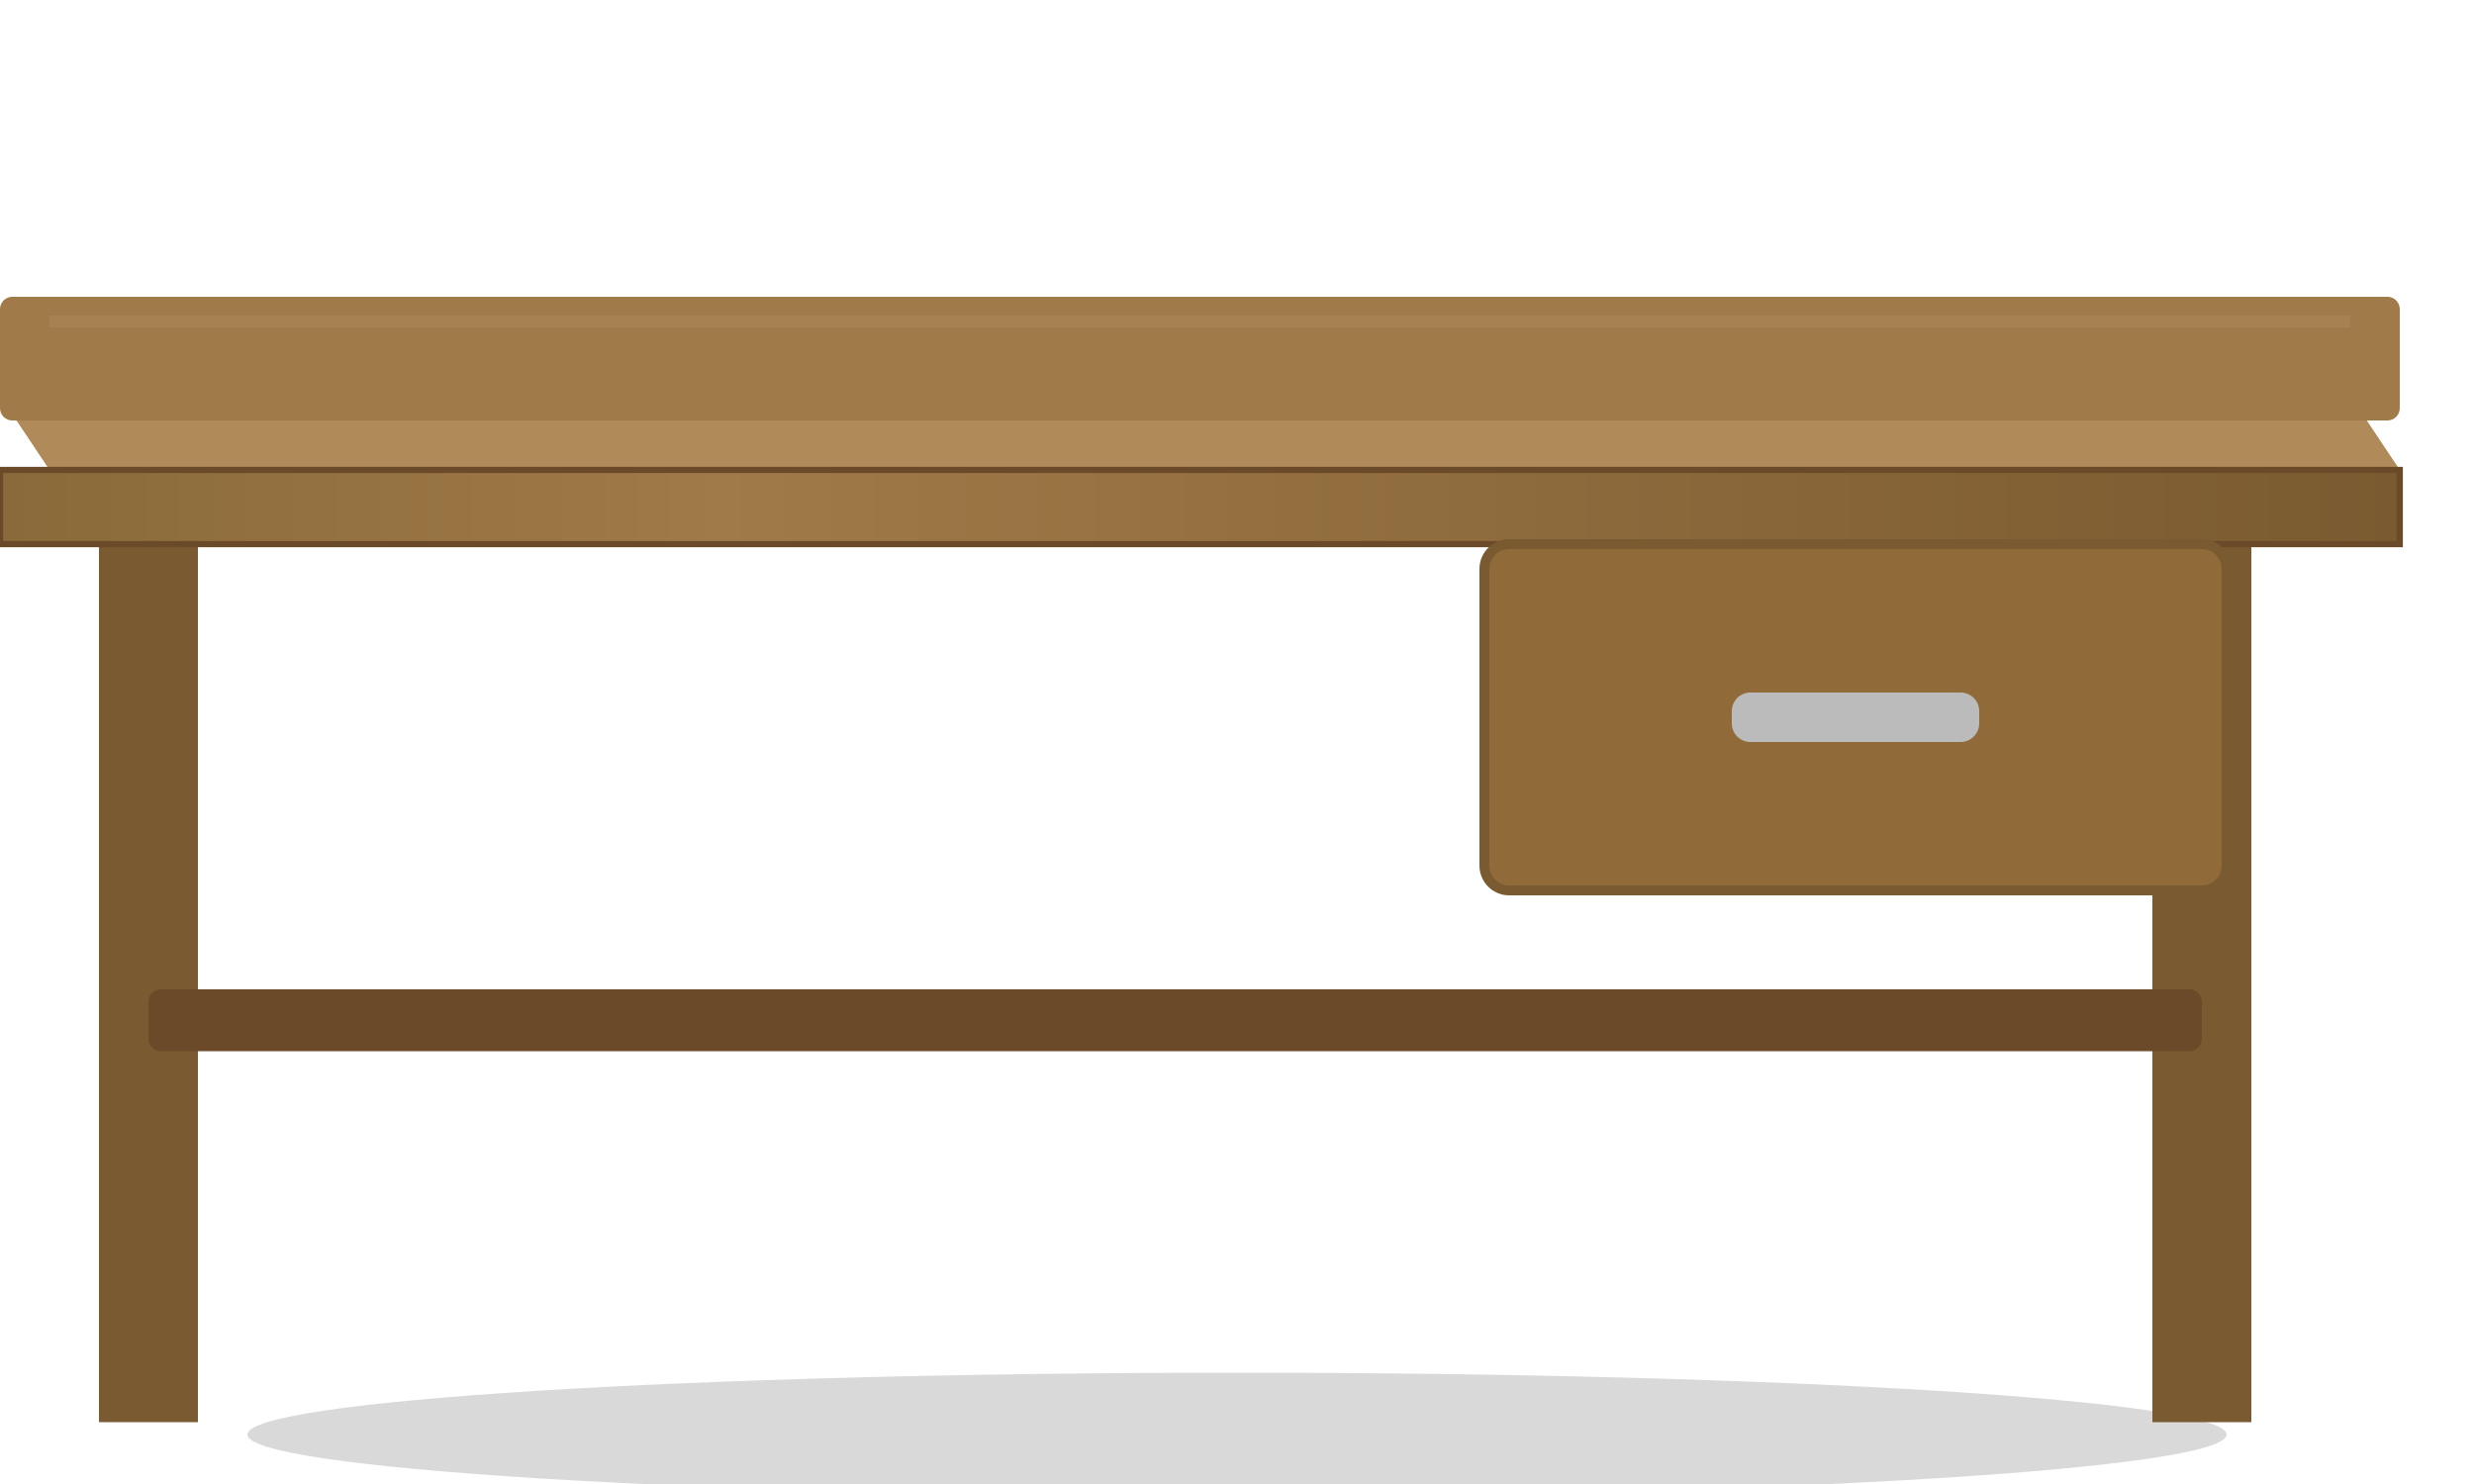
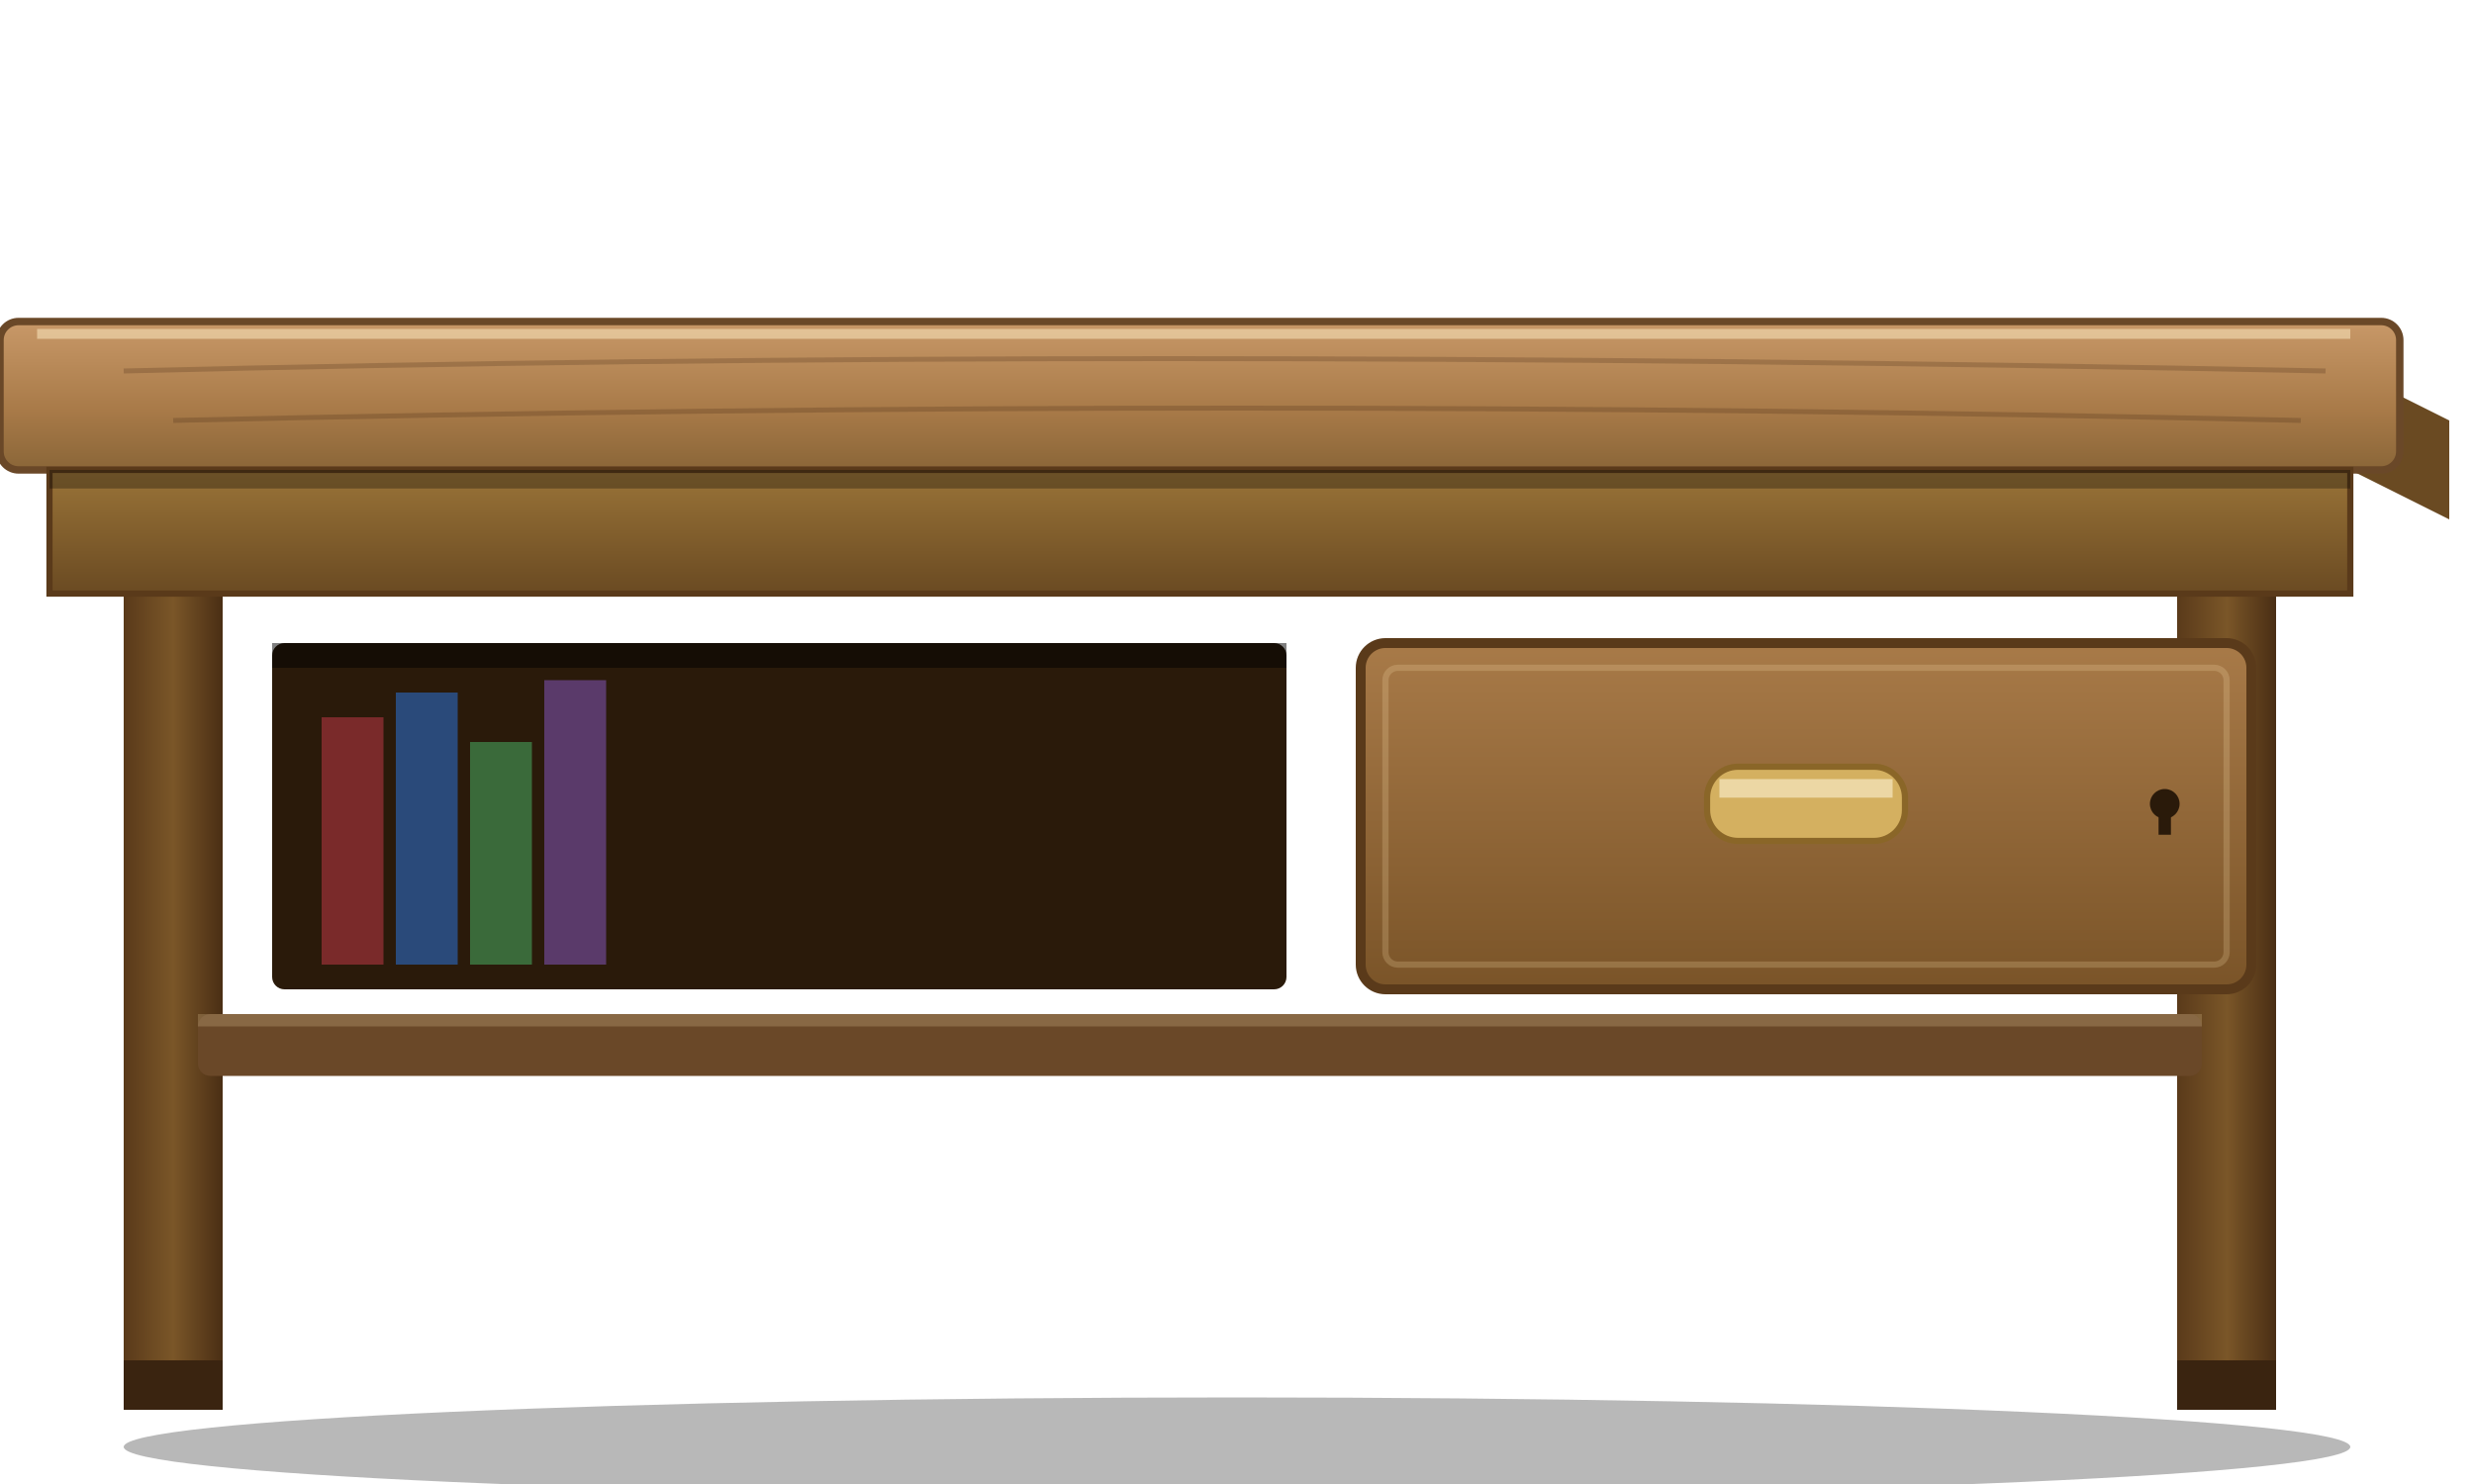
<svg xmlns="http://www.w3.org/2000/svg" width="200" height="120">
  <defs>
-     <linearGradient id="dsk" x1="0" y1="0" x2="1" y2="0">
-       <stop offset="0%" stop-color="#8a6a3a" />
-       <stop offset="30%" stop-color="#a07a48" />
-       <stop offset="100%" stop-color="#7a5a30" />
+     <linearGradient id="dskTop" x1="0" y1="0" x2="0" y2="1">
+       <stop offset="0%" stop-color="#c89868" />
+       <stop offset="60%" stop-color="#a87a48" />
+       <stop offset="100%" stop-color="#8a6638" />
    </linearGradient>
-     <linearGradient id="dsks" x1="0" y1="0" x2="1" y2="0">
-       <stop offset="0%" stop-color="#6a4a22" />
-       <stop offset="100%" stop-color="#5a3a1a" />
+     <linearGradient id="dskFront" x1="0" y1="0" x2="0" y2="1">
+       <stop offset="0%" stop-color="#9a7438" />
+       <stop offset="100%" stop-color="#6a4a22" />
+     </linearGradient>
+     <linearGradient id="dskLeg" x1="0" y1="0" x2="1" y2="0">
+       <stop offset="0%" stop-color="#5a3a1a" />
+       <stop offset="50%" stop-color="#7a5628" />
+       <stop offset="100%" stop-color="#4a2e14" />
+     </linearGradient>
+     <linearGradient id="drawer" x1="0" y1="0" x2="0" y2="1">
+       <stop offset="0%" stop-color="#a87a48" />
+       <stop offset="100%" stop-color="#7a5428" />
    </linearGradient>
  </defs>
-   <ellipse cx="100" cy="116" rx="80" ry="5" fill="rgba(0,0,0,0.15)" />
-   <rect x="8" y="40" width="8" height="75" fill="#7a5a30" />
-   <rect x="174" y="40" width="8" height="75" fill="#7a5a30" />
-   <polygon points="182" y="4" fill="url(#dsks)" />
-   <rect x="12" y="80" width="166" height="5" fill="#6a4a28" rx="1" />
-   <polygon points="0,32 190,32 194,38 4,38" fill="#b08a58" />
-   <rect x="0" y="38" width="194" height="6" fill="url(#dsk)" stroke="#6a4a28" stroke-width="0.5" />
-   <rect x="0" y="24" width="194" height="10" fill="#a07a48" rx="1" />
-   <line x1="4" y1="26" x2="190" y2="26" stroke="rgba(255,255,255,0.06)" stroke-width="1" />
-   <rect x="120" y="44" width="60" height="28" rx="2" fill="#906a38" stroke="#7a5a30" stroke-width="0.8" />
-   <rect x="140" y="56" width="20" height="4" rx="1.5" fill="#bbb" />
+   <ellipse cx="100" cy="117" rx="90" ry="4" fill="rgba(0,0,0,0.28)" />
+   <rect x="176" y="42" width="8" height="72" fill="url(#dskLeg)" />
+   <rect x="10" y="42" width="8" height="72" fill="url(#dskLeg)" />
+   <rect x="10" y="110" width="8" height="4" fill="#3a2410" />
+   <rect x="176" y="110" width="8" height="4" fill="#3a2410" />
+   <rect x="16" y="82" width="162" height="5" rx="1" fill="#6a4828" />
+   <rect x="16" y="82" width="162" height="1" fill="rgba(255,230,180,0.2)" />
+   <polygon points="190,30 198,34 198,42 190,38" fill="#6a4a22" />
+   <rect x="0" y="26" width="194" height="12" rx="1.5" fill="url(#dskTop)" stroke="#6a4828" stroke-width="0.6" />
+   <g stroke="rgba(60,36,16,0.22)" stroke-width="0.4" fill="none">
+     <path d="M10 30 Q90 28 188 30" />
+     <path d="M14 34 Q100 32 186 34" />
+   </g>
+   <line x1="3" y1="27" x2="190" y2="27" stroke="rgba(255,240,200,0.5)" stroke-width="0.8" />
+   <rect x="4" y="38" width="186" height="10" fill="url(#dskFront)" stroke="#5a3a1a" stroke-width="0.5" />
+   <rect x="4" y="38" width="186" height="1.5" fill="rgba(0,0,0,0.3)" />
+   <rect x="110" y="52" width="72" height="28" rx="2" fill="url(#drawer)" stroke="#5a3a1a" stroke-width="0.8" />
+   <rect x="112" y="54" width="68" height="24" rx="1" fill="none" stroke="rgba(255,230,180,0.2)" stroke-width="0.5" />
+   <rect x="138" y="62" width="16" height="6" rx="2.5" fill="#d4b060" stroke="#8a6628" stroke-width="0.5" />
+   <rect x="139" y="63" width="14" height="1.5" fill="rgba(255,248,220,0.55)" />
+   <circle cx="175" cy="65" r="1.2" fill="#2a1a0a" />
+   <rect x="174.5" y="65" width="1" height="2.5" fill="#2a1a0a" />
+   <rect x="22" y="52" width="82" height="28" rx="1" fill="#2a1a0a" />
+   <rect x="22" y="52" width="82" height="2" fill="rgba(0,0,0,0.5)" />
+   <rect x="26" y="58" width="5" height="20" fill="#7a2a2a" />
+   <rect x="32" y="56" width="5" height="22" fill="#2a4a7a" />
+   <rect x="38" y="60" width="5" height="18" fill="#3a6a3a" />
+   <rect x="44" y="55" width="5" height="23" fill="#5a3a6a" />
</svg>
